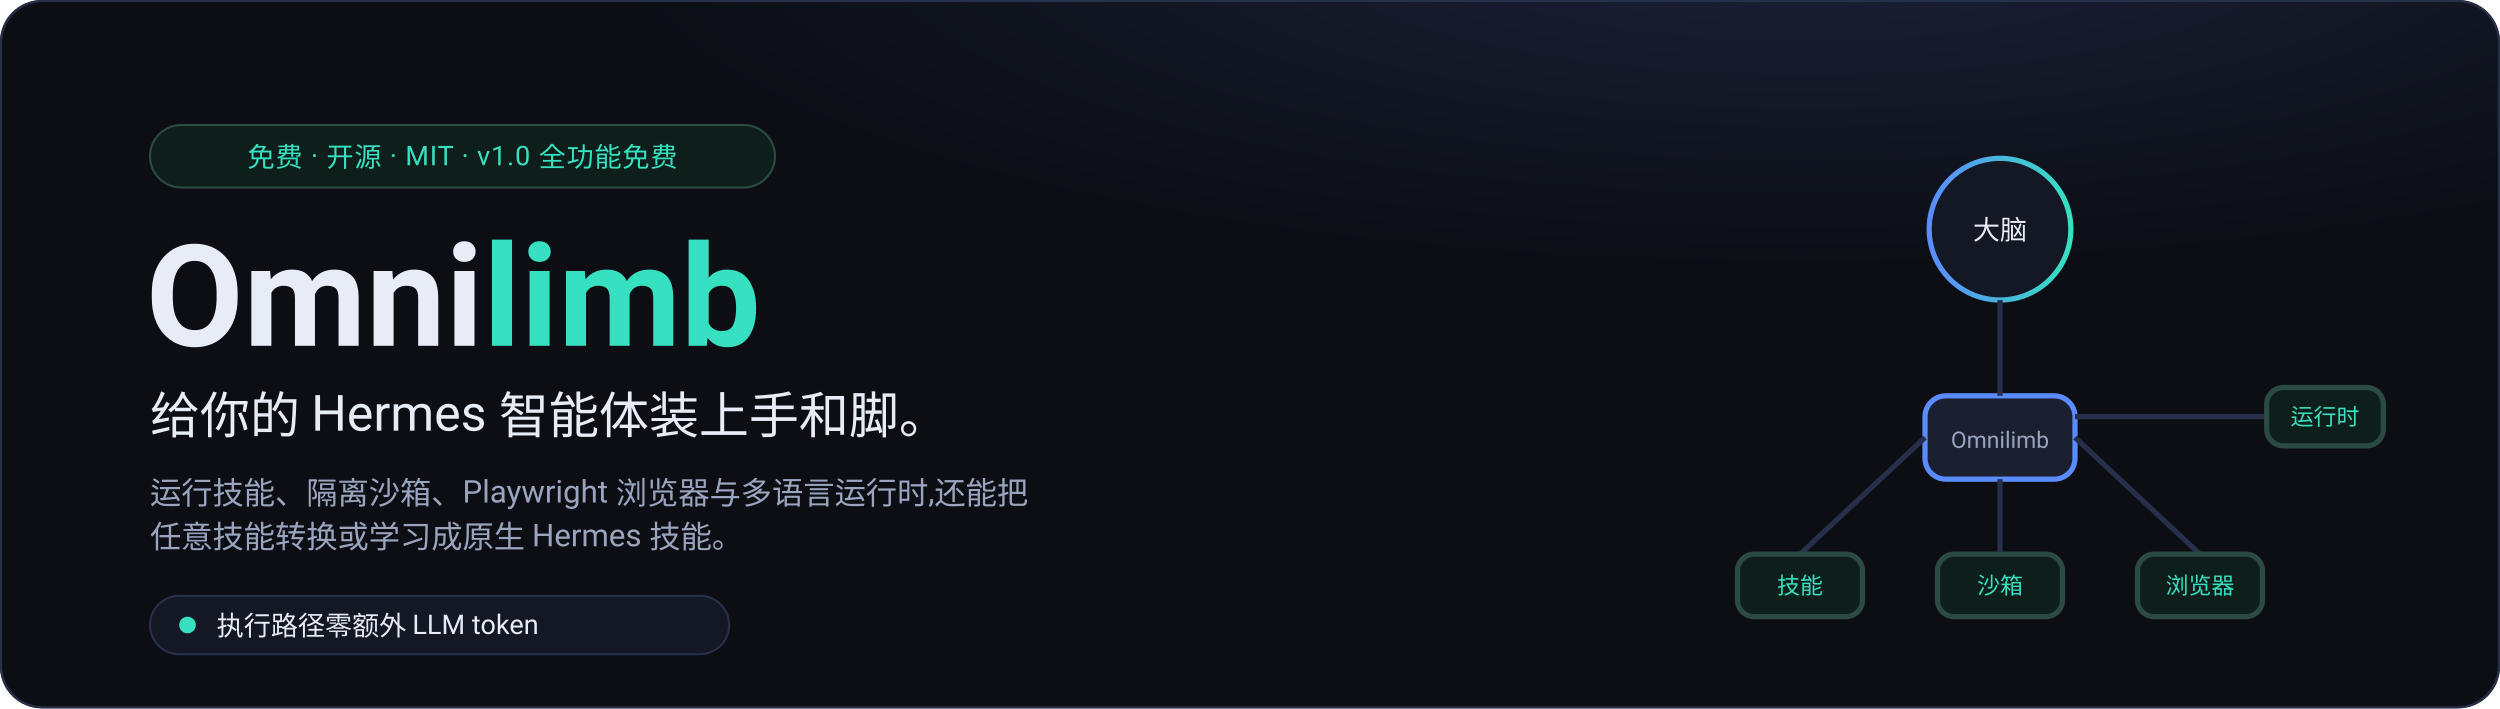
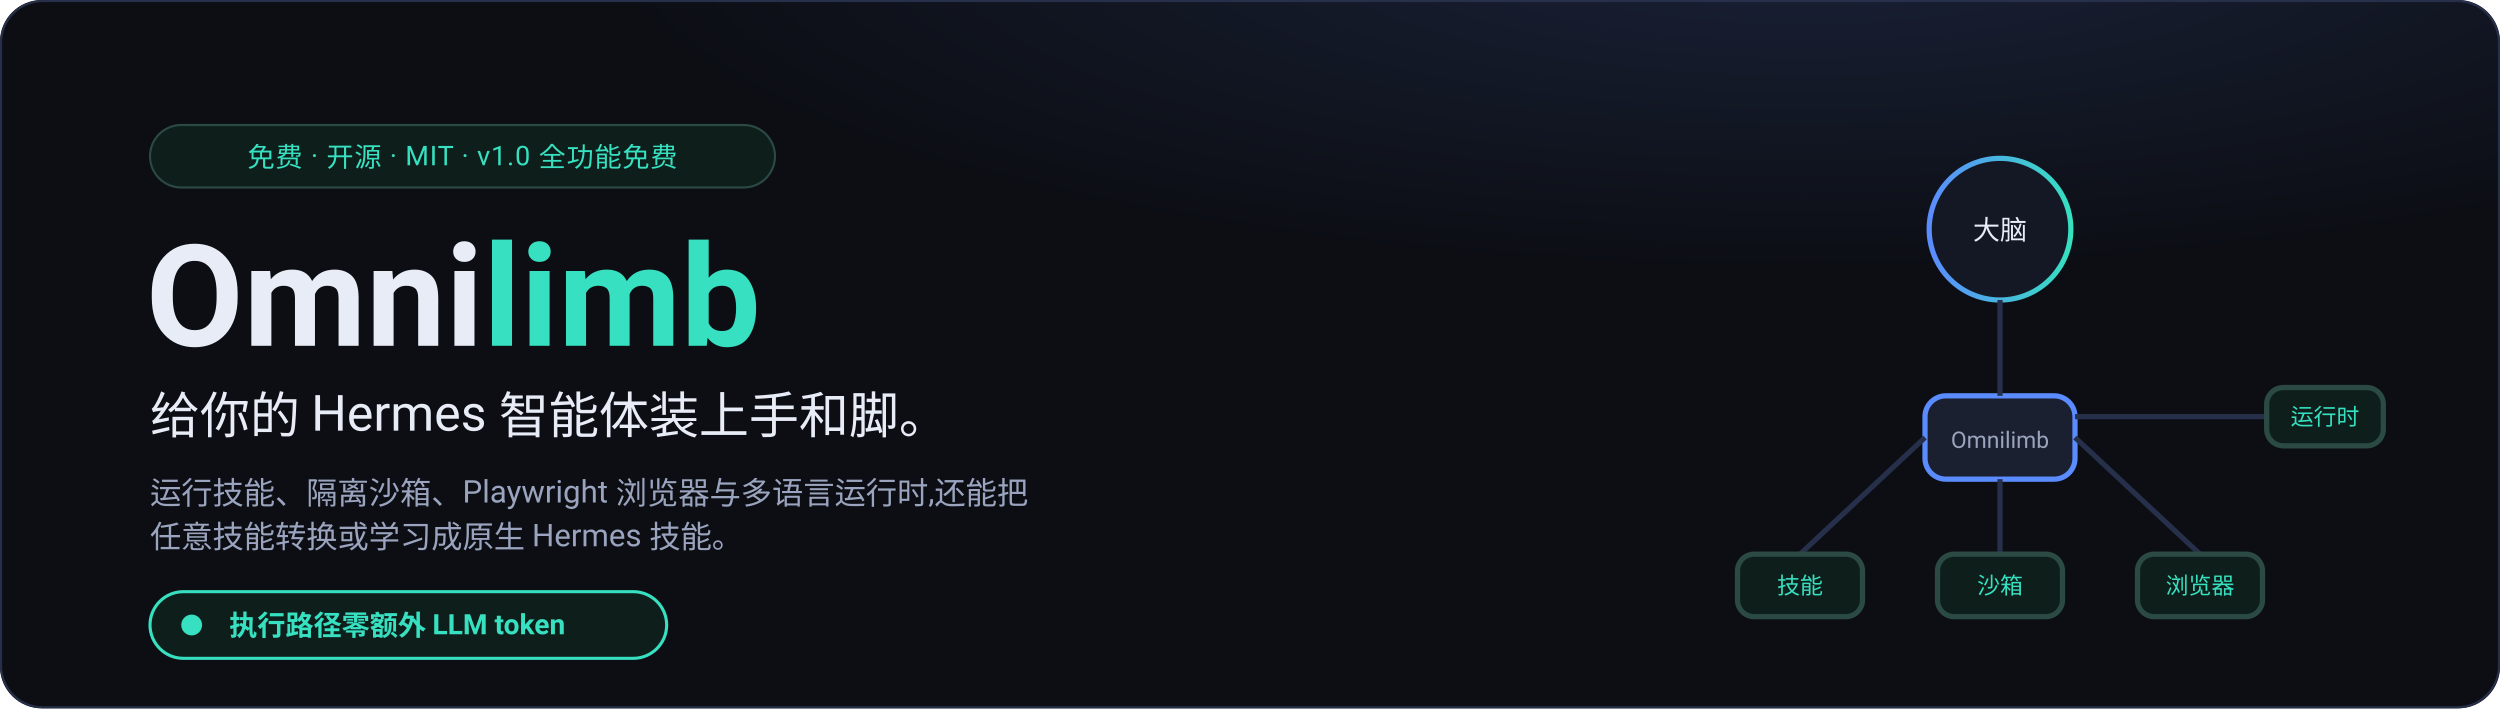
<svg xmlns="http://www.w3.org/2000/svg" width="1200" height="340" viewBox="0 0 1200 340" font-family="-apple-system,BlinkMacSystemFont,'Segoe UI',Roboto,'PingFang SC','Microsoft YaHei',Helvetica,Arial,sans-serif">
  <defs>
    <radialGradient id="glow" cx="72%" cy="-10%" r="80%">
      <stop offset="0%" stop-color="#1a2238" />
      <stop offset="60%" stop-color="#0c0e14" />
    </radialGradient>
    <linearGradient id="accent" x1="0" y1="0" x2="1" y2="0">
      <stop offset="0%" stop-color="#5b8cff" />
      <stop offset="100%" stop-color="#36e0c0" />
    </linearGradient>
  </defs>
  <rect width="1200" height="340" rx="20" fill="url(#glow)" />
  <rect x="0.5" y="0.5" width="1199" height="339" rx="20" fill="none" stroke="#27304a" />
  <g transform="translate(72,60)">
    <rect width="300" height="30" rx="15" fill="#0e1f1b" stroke="#2c4a44" />
    <text x="150" y="20" text-anchor="middle" fill="#36e0c0" font-size="13" letter-spacing="0.4">免费 · 开源 · MIT · v1.0 全功能免费</text>
  </g>
  <text x="70" y="166" font-size="68" font-weight="700" fill="#e8ecf6">Omni<tspan fill="#36e0c0">limb</tspan>
  </text>
  <text x="72" y="208" font-size="24" fill="#e8ecf6">给你的 Hermes 智能体装上手和脚。</text>
  <text x="72" y="242" font-size="15" fill="#9aa4be">运行技能、隔离沙箱、Playwright 浏览器与多语言运行时,还能把</text>
  <text x="72" y="263" font-size="15" fill="#9aa4be">任意技能转换或学习成原生 Hermes 技能。</text>
-   <g transform="translate(72,286)">
-     <rect width="278" height="28" rx="14" fill="#141824" stroke="#27304a" />
-     <circle cx="18" cy="14" r="4" fill="#36e0c0" />
-     <text x="32" y="19" fill="#e8ecf6" font-size="13">执行路径零额外 LLM token</text>
+   <g transform="translate(72,284)">
+     <rect width="248" height="32" rx="16" fill="#0e1f1b" stroke="#36e0c0" stroke-width="1.5" />
+     <circle cx="20" cy="16" r="5" fill="#36e0c0" />
+     <text x="38" y="21" fill="#36e0c0" font-size="13.5" font-weight="700">执行路径零额外 LLM token</text>
  </g>
  <g transform="translate(840,70)" fill="none" stroke-width="2.5">
    <circle cx="120" cy="40" r="34" fill="#141824" stroke="url(#accent)" />
    <text x="120" y="45" text-anchor="middle" fill="#e8ecf6" font-size="13" stroke="none">大脑</text>
    <rect x="84" y="120" width="72" height="40" rx="10" fill="#1b2030" stroke="#5b8cff" />
    <text x="120" y="145" text-anchor="middle" fill="#9aa4be" font-size="11" stroke="none">Omnilimb</text>
    <path d="M120 74 L120 120" stroke="#27304a" />
    <path d="M84 140 L24 196" stroke="#27304a" />
    <path d="M120 160 L120 196" stroke="#27304a" />
    <path d="M156 140 L216 196" stroke="#27304a" />
    <path d="M156 130 L260 130" stroke="#27304a" />
    <g stroke="#2c4a44">
      <rect x="-6" y="196" width="60" height="30" rx="8" fill="#0e1f1b" />
      <rect x="90" y="196" width="60" height="30" rx="8" fill="#0e1f1b" />
      <rect x="186" y="196" width="60" height="30" rx="8" fill="#0e1f1b" />
      <rect x="248" y="116" width="56" height="28" rx="8" fill="#0e1f1b" />
    </g>
    <g fill="#36e0c0" font-size="11" stroke="none" text-anchor="middle">
      <text x="24" y="215">技能</text>
      <text x="120" y="215">沙箱</text>
      <text x="216" y="215">浏览器</text>
      <text x="276" y="134">运行时</text>
    </g>
  </g>
</svg>
